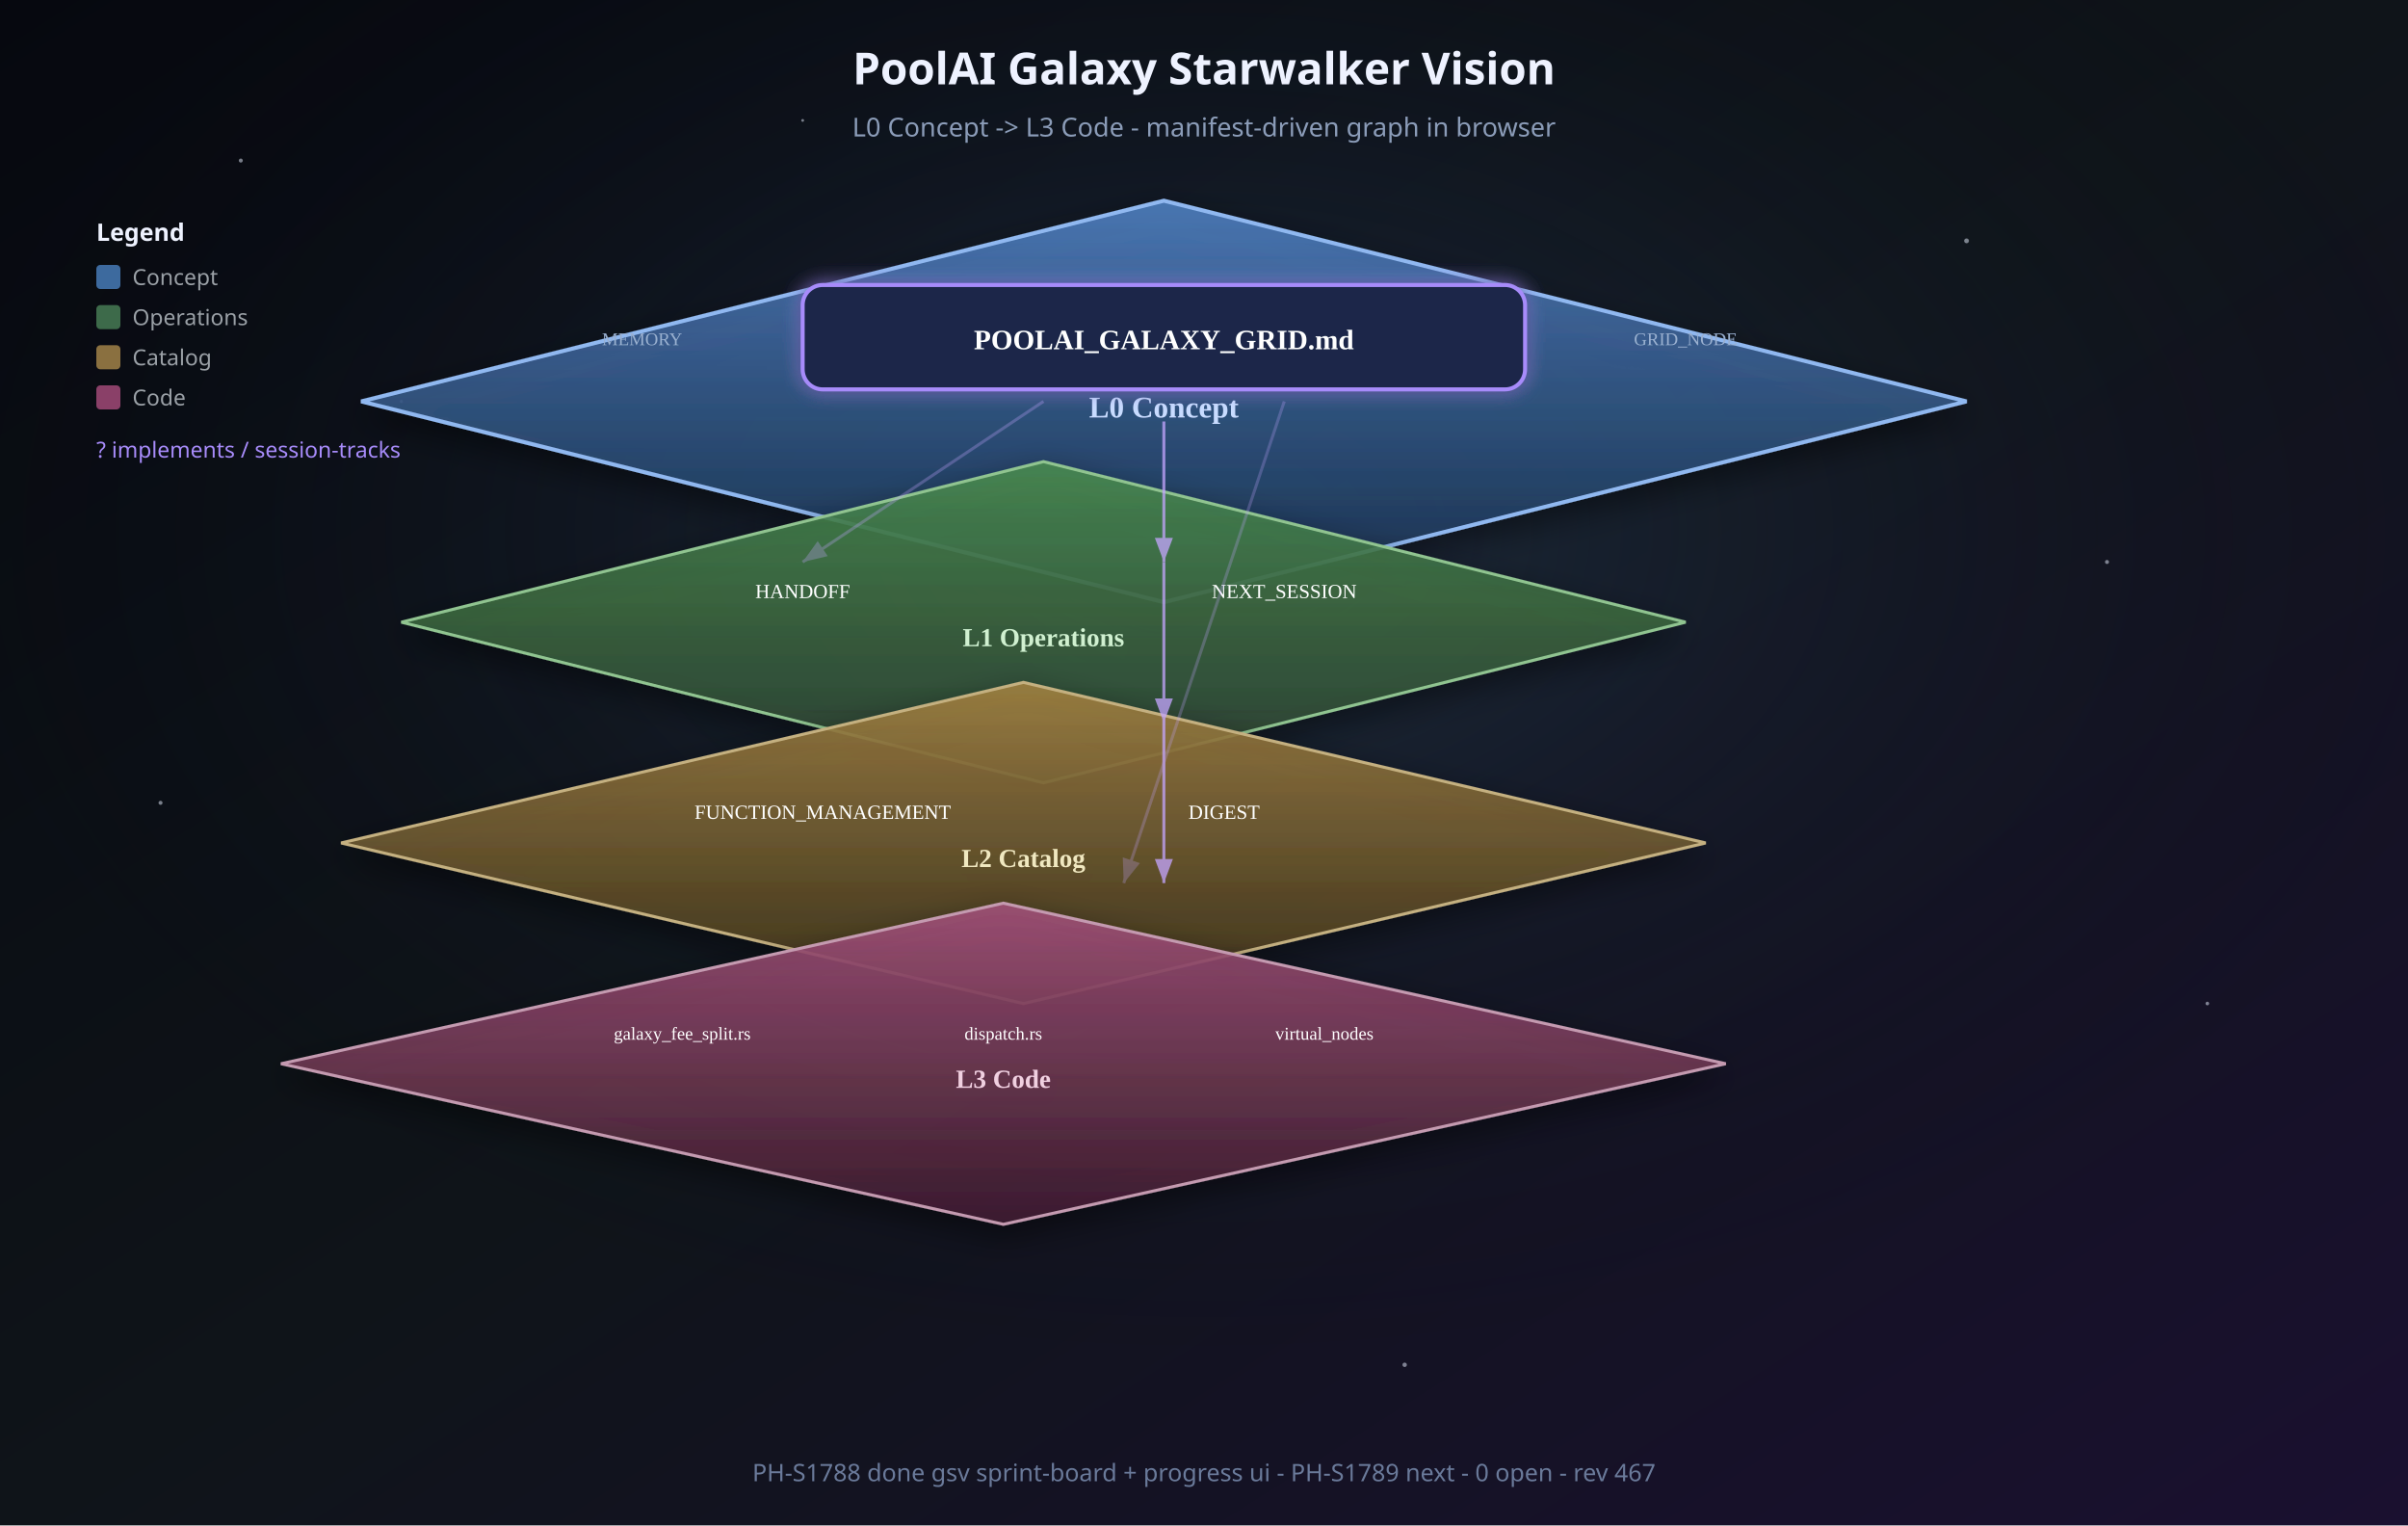
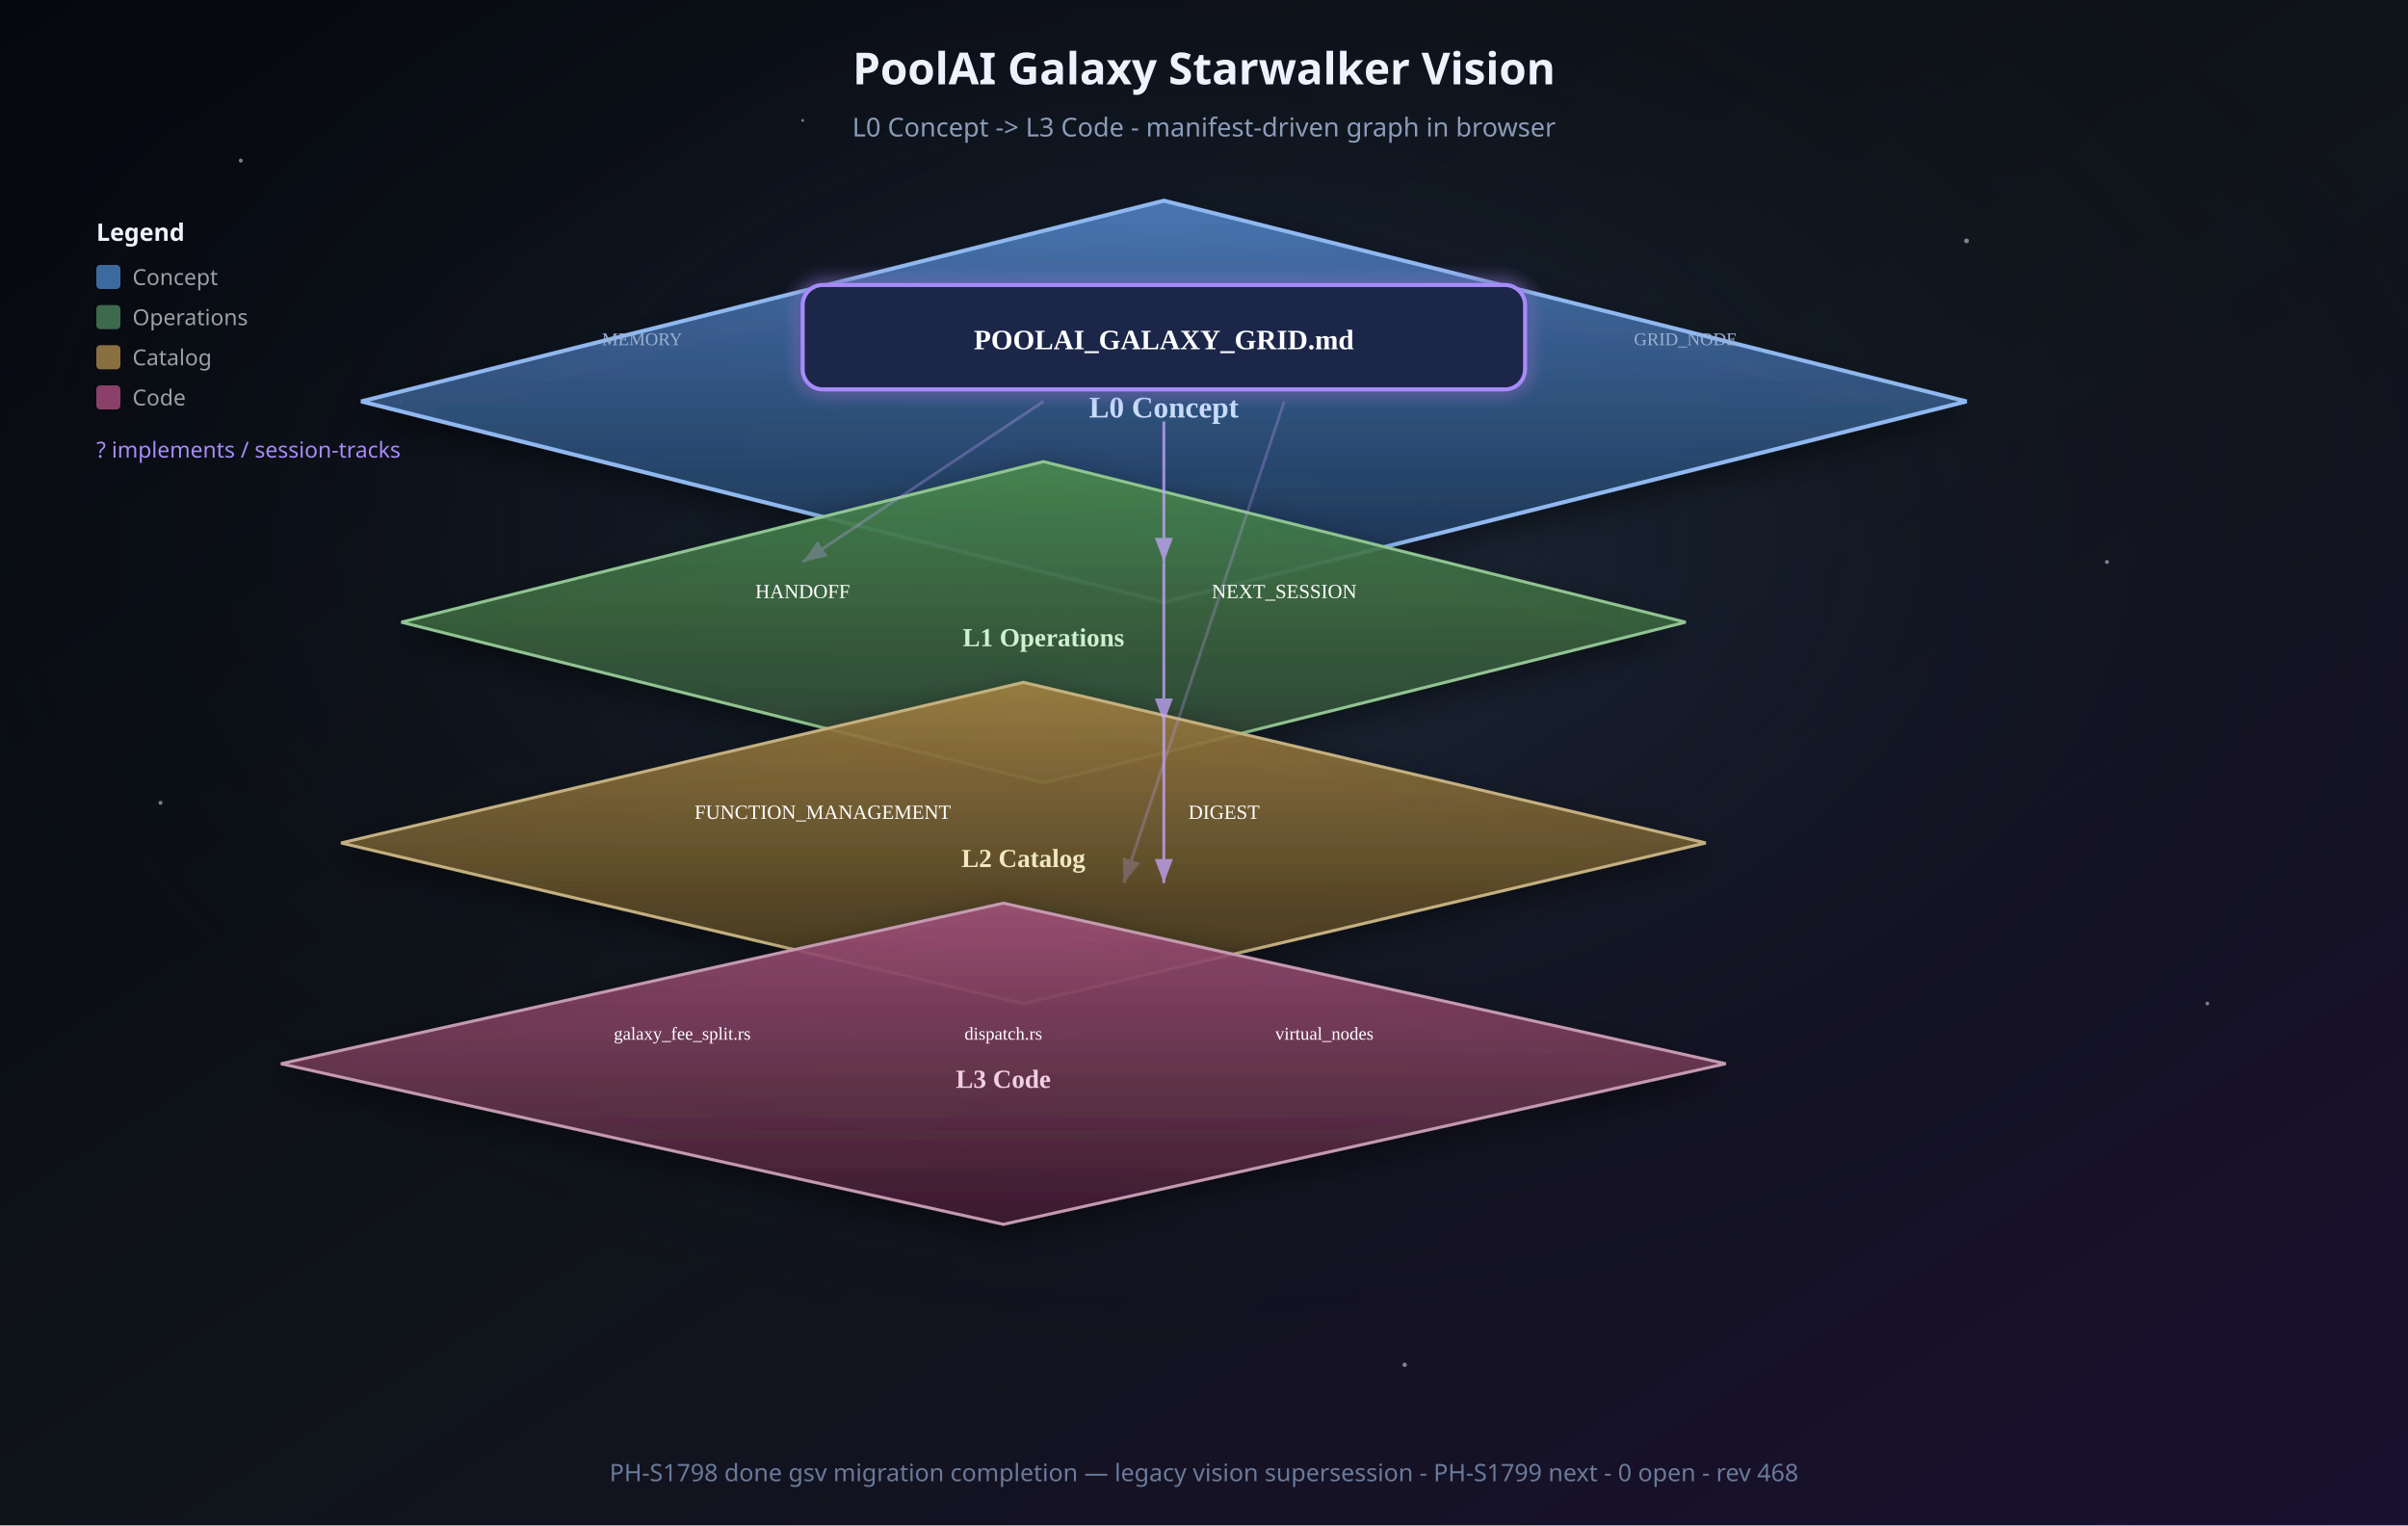
<svg xmlns="http://www.w3.org/2000/svg" viewBox="0 0 1200 760" role="img" aria-labelledby="title desc">
  <defs>
    <linearGradient id="bg" x1="0%" y1="0%" x2="100%" y2="100%">
      <stop offset="0%" stop-color="#06080f" />
      <stop offset="50%" stop-color="#0f1419" />
      <stop offset="100%" stop-color="#1a1030" />
    </linearGradient>
    <radialGradient id="nebula" cx="50%" cy="35%" r="55%">
      <stop offset="0%" stop-color="#3d5a8a" stop-opacity="0.35" />
      <stop offset="100%" stop-color="#06080f" stop-opacity="0" />
    </radialGradient>
    <linearGradient id="planeL0" x1="0%" y1="0%" x2="0%" y2="100%">
      <stop offset="0%" stop-color="#4a7ab8" stop-opacity="0.95" />
      <stop offset="100%" stop-color="#1e3350" stop-opacity="0.85" />
    </linearGradient>
    <linearGradient id="planeL1" x1="0%" y1="0%" x2="0%" y2="100%">
      <stop offset="0%" stop-color="#4a8a50" stop-opacity="0.9" />
      <stop offset="100%" stop-color="#2a4030" stop-opacity="0.85" />
    </linearGradient>
    <linearGradient id="planeL2" x1="0%" y1="0%" x2="0%" y2="100%">
      <stop offset="0%" stop-color="#a08040" stop-opacity="0.9" />
      <stop offset="100%" stop-color="#403520" stop-opacity="0.85" />
    </linearGradient>
    <linearGradient id="planeL3" x1="0%" y1="0%" x2="0%" y2="100%">
      <stop offset="0%" stop-color="#a05078" stop-opacity="0.9" />
      <stop offset="100%" stop-color="#402030" stop-opacity="0.85" />
    </linearGradient>
    <filter id="shadow" x="-30%" y="-30%" width="160%" height="160%">
      <feDropShadow dx="0" dy="6" stdDeviation="8" flood-color="#000" flood-opacity="0.5" />
    </filter>
    <filter id="glow" x="-50%" y="-50%" width="200%" height="200%">
      <feGaussianBlur stdDeviation="4" result="b" />
      <feMerge>
        <feMergeNode in="b" />
        <feMergeNode in="SourceGraphic" />
      </feMerge>
    </filter>
    <marker id="arrow" markerWidth="10" markerHeight="10" refX="8" refY="3" orient="auto">
      <path d="M0,0 L8,3 L0,6 Z" fill="#c4a5ff" />
    </marker>
  </defs>
  <rect width="1200" height="760" fill="url(#bg)" />
  <rect width="1200" height="760" fill="url(#nebula)" />
  <g fill="#e8f0ff" opacity="0.5">
    <circle cx="120" cy="80" r="1" />
    <circle cx="980" cy="120" r="1.2" />
    <circle cx="200" cy="200" r="0.8" />
    <circle cx="1050" cy="280" r="1" />
    <circle cx="80" cy="400" r="1" />
    <circle cx="1100" cy="500" r="0.9" />
    <circle cx="400" cy="60" r="0.7" />
    <circle cx="700" cy="680" r="1.1" />
  </g>
  <text x="600" y="42" text-anchor="middle" fill="#eef2ff" font-family="Segoe UI, system-ui, sans-serif" font-size="22" font-weight="600">PoolAI Galaxy Starwalker Vision</text>
  <text x="600" y="68" text-anchor="middle" fill="#8b9cb8" font-family="Segoe UI, system-ui, sans-serif" font-size="13">L0 Concept -&gt; L3 Code - manifest-driven graph in browser</text>
  <g transform="translate(180, 100)" filter="url(#shadow)">
    <path d="M0 100 L400 0 L800 100 L400 200 Z" fill="url(#planeL0)" stroke="#90b8f0" stroke-width="2" />
    <text x="400" y="108" text-anchor="middle" fill="#c8dcff" font-size="15" font-weight="700">L0 Concept</text>
    <g filter="url(#glow)">
      <rect x="220" y="42" width="360" height="52" rx="10" fill="#1a2848" stroke="#a78bfa" stroke-width="2" />
      <text x="400" y="74" text-anchor="middle" fill="#fff" font-size="14" font-weight="700">POOLAI_GALAXY_GRID.md</text>
    </g>
    <text x="140" y="72" text-anchor="middle" fill="#9ab0d0" font-size="9">MEMORY</text>
    <text x="660" y="72" text-anchor="middle" fill="#9ab0d0" font-size="9">GRID_NODE</text>
  </g>
  <g transform="translate(200, 230)" filter="url(#shadow)">
    <path d="M0 80 L320 0 L640 80 L320 160 Z" fill="url(#planeL1)" stroke="#90c490" stroke-width="1.5" />
    <text x="320" y="92" text-anchor="middle" fill="#d0f0d0" font-size="13" font-weight="600">L1 Operations</text>
    <text x="200" y="68" text-anchor="middle" fill="#fff" font-size="10">HANDOFF</text>
    <text x="440" y="68" text-anchor="middle" fill="#fff" font-size="10">NEXT_SESSION</text>
  </g>
  <g transform="translate(170, 340)" filter="url(#shadow)">
    <path d="M0 80 L340 0 L680 80 L340 160 Z" fill="url(#planeL2)" stroke="#c4b080" stroke-width="1.5" />
    <text x="340" y="92" text-anchor="middle" fill="#f0e8c0" font-size="13" font-weight="600">L2 Catalog</text>
    <text x="240" y="68" text-anchor="middle" fill="#fff" font-size="10">FUNCTION_MANAGEMENT</text>
    <text x="440" y="68" text-anchor="middle" fill="#fff" font-size="10">DIGEST</text>
  </g>
  <g transform="translate(140, 450)" filter="url(#shadow)">
    <path d="M0 80 L360 0 L720 80 L360 160 Z" fill="url(#planeL3)" stroke="#c49ab0" stroke-width="1.5" />
    <text x="360" y="92" text-anchor="middle" fill="#f0d0e0" font-size="13" font-weight="600">L3 Code</text>
    <text x="200" y="68" text-anchor="middle" fill="#fff" font-size="9">galaxy_fee_split.rs</text>
    <text x="360" y="68" text-anchor="middle" fill="#fff" font-size="9">dispatch.rs</text>
    <text x="520" y="68" text-anchor="middle" fill="#fff" font-size="9">virtual_nodes</text>
  </g>
  <g fill="none" stroke="#c4a5ff" stroke-width="1.5" marker-end="url(#arrow)" opacity="0.75">
    <path d="M580 210 L580 280" />
    <path d="M580 280 L580 360" />
    <path d="M580 360 L580 440" />
    <path d="M520 200 L400 280" opacity="0.4" />
    <path d="M640 200 L560 440" opacity="0.35" />
  </g>
  <g transform="translate(48, 120)" font-family="Segoe UI, system-ui, sans-serif" font-size="11">
    <text x="0" y="0" fill="#eef2ff" font-weight="600" font-size="12">Legend</text>
    <rect x="0" y="12" width="12" height="12" rx="2" fill="#3d6a9e" />
    <text x="18" y="22" fill="#9aa0a6">Concept</text>
    <rect x="0" y="32" width="12" height="12" rx="2" fill="#3d6a4a" />
    <text x="18" y="42" fill="#9aa0a6">Operations</text>
    <rect x="0" y="52" width="12" height="12" rx="2" fill="#8a7040" />
    <text x="18" y="62" fill="#9aa0a6">Catalog</text>
    <rect x="0" y="72" width="12" height="12" rx="2" fill="#8a4068" />
    <text x="18" y="82" fill="#9aa0a6">Code</text>
    <text x="0" y="108" fill="#a78bfa">? implements / session-tracks</text>
  </g>
-   <text x="600" y="738" text-anchor="middle" fill="#6a7a9a" font-family="Segoe UI, system-ui, sans-serif" font-size="12">PH-S1788 done gsv sprint-board + progress ui - PH-S1789 next - 0 open - rev 467</text>
+   <text x="600" y="738" text-anchor="middle" fill="#6a7a9a" font-family="Segoe UI, system-ui, sans-serif" font-size="12">PH-S1798 done gsv migration completion — legacy vision supersession - PH-S1799 next - 0 open - rev 468</text>
</svg>
